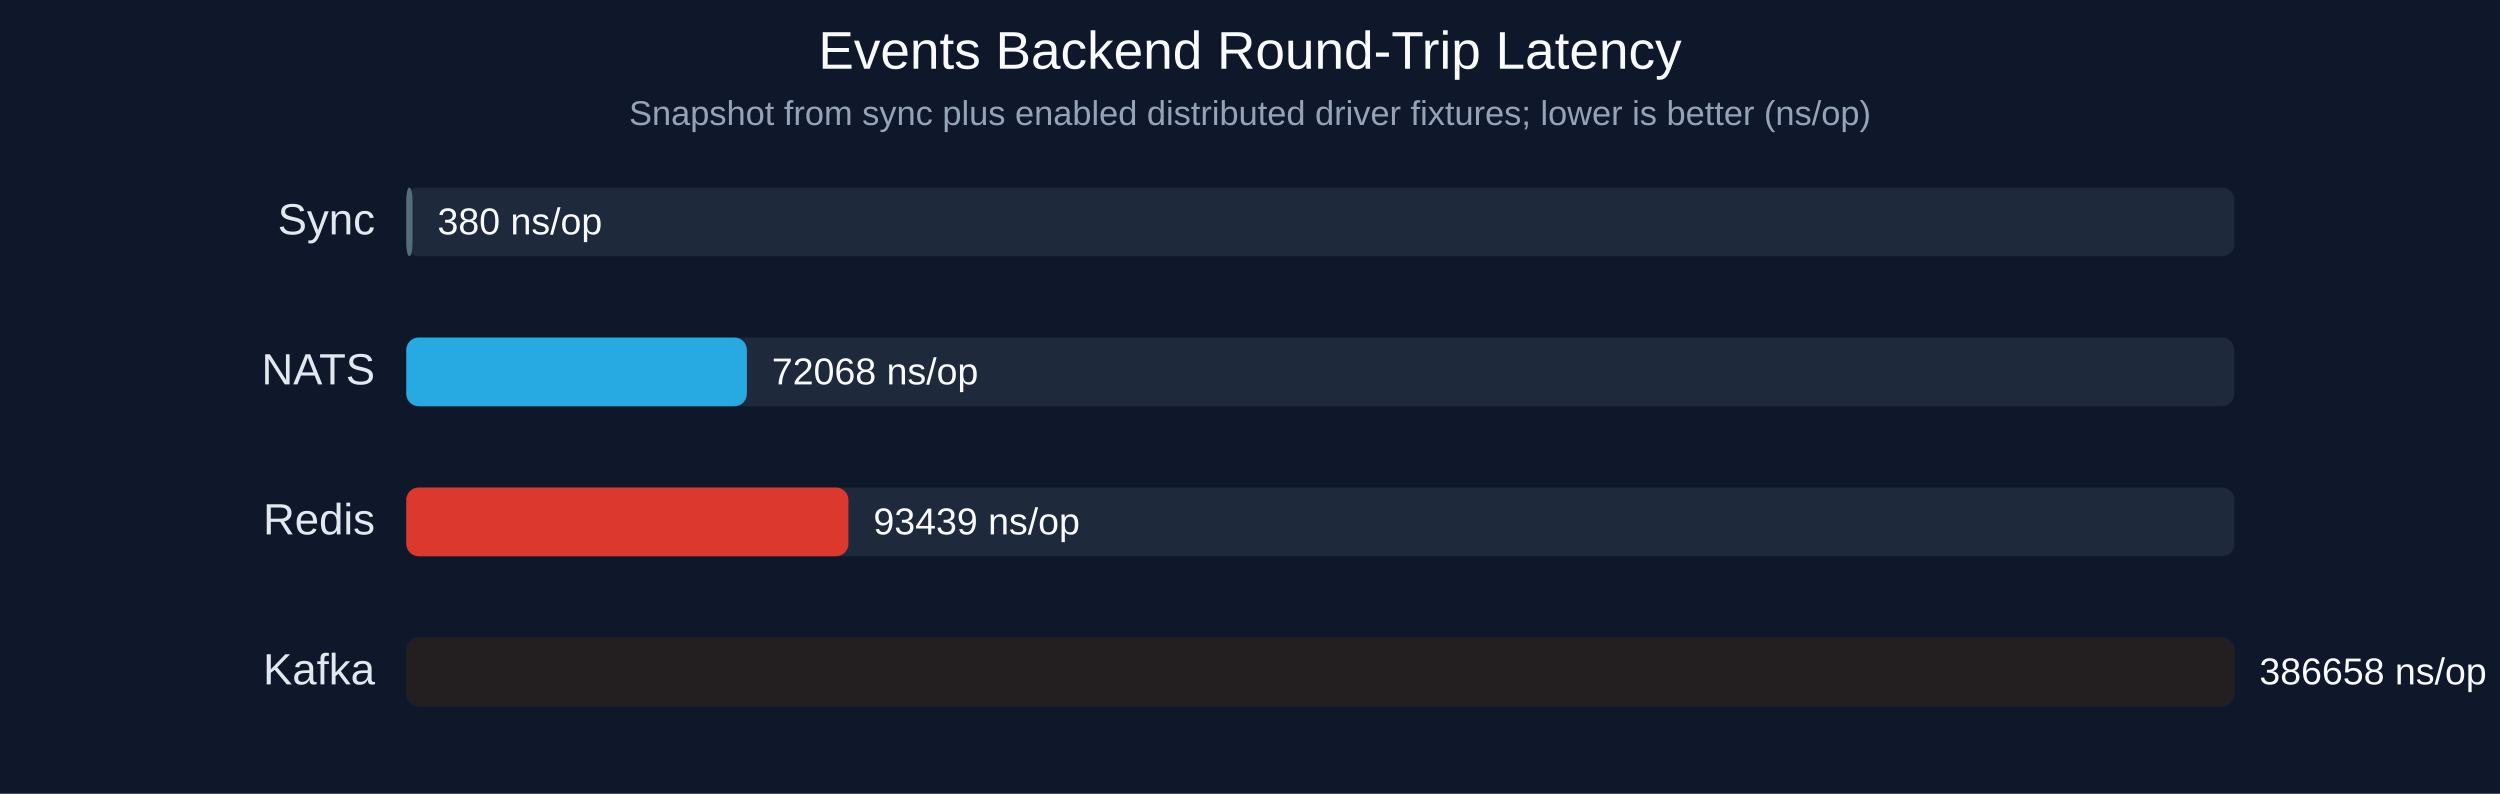
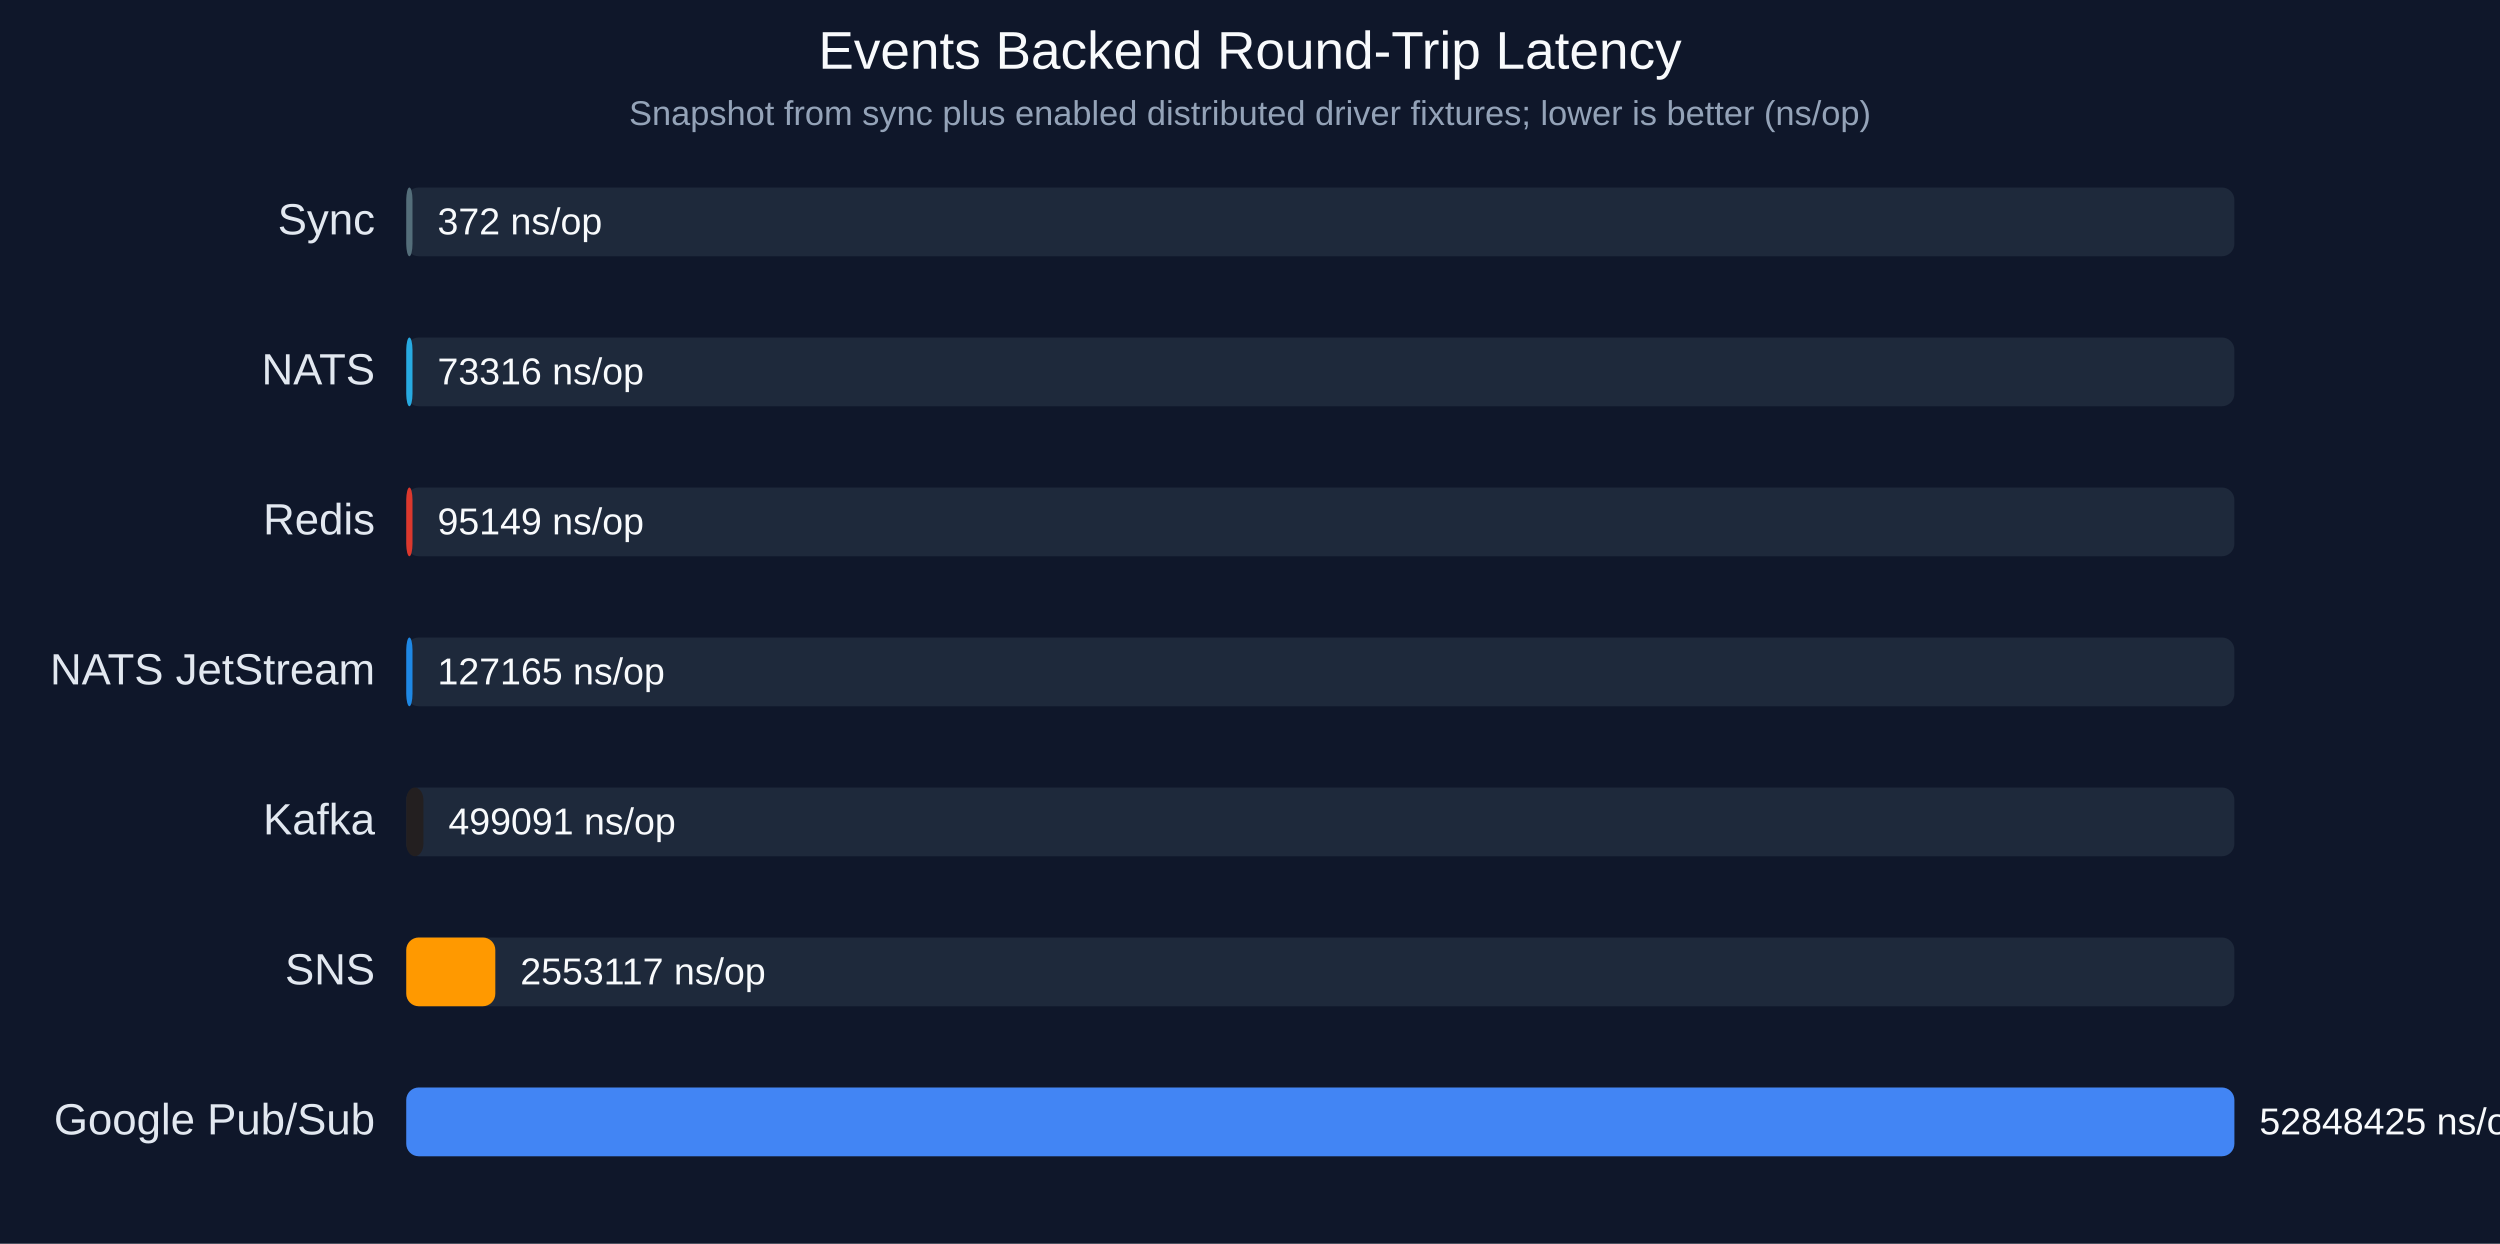
- <svg xmlns="http://www.w3.org/2000/svg" width="1600" height="508" viewBox="0 0 1600 508">
+ <svg xmlns="http://www.w3.org/2000/svg" width="1600" height="796" viewBox="0 0 1600 796">
  <rect width="100%" height="100%" fill="#0f172a" />
  <text x="800" y="44" text-anchor="middle" fill="#f8fafc" font-size="34" font-family="Arial, sans-serif">Events Backend Round-Trip Latency</text>
  <text x="800" y="80" text-anchor="middle" fill="#94a3b8" font-size="22" font-family="Arial, sans-serif">Snapshot from sync plus enabled distributed driver fixtures; lower is better (ns/op)</text>
  <text x="240" y="150" text-anchor="end" fill="#e2e8f0" font-size="28" font-family="Arial, sans-serif">Sync</text>
  <rect x="260" y="120" width="1170" height="44" rx="8" fill="#1e293b" />
  <rect x="260" y="120" width="4" height="44" rx="8" fill="#546E7A" />
-   <text x="280" y="150" fill="#f8fafc" font-size="24" font-family="Arial, sans-serif">380 ns/op</text>
+   <text x="280" y="150" fill="#f8fafc" font-size="24" font-family="Arial, sans-serif">372 ns/op</text>
  <text x="240" y="246" text-anchor="end" fill="#e2e8f0" font-size="28" font-family="Arial, sans-serif">NATS</text>
  <rect x="260" y="216" width="1170" height="44" rx="8" fill="#1e293b" />
-   <rect x="260" y="216" width="218" height="44" rx="8" fill="#27AAE1" />
-   <text x="494" y="246" fill="#f8fafc" font-size="24" font-family="Arial, sans-serif">72068 ns/op</text>
+   <rect x="260" y="216" width="4" height="44" rx="8" fill="#27AAE1" />
+   <text x="280" y="246" fill="#f8fafc" font-size="24" font-family="Arial, sans-serif">73316 ns/op</text>
  <text x="240" y="342" text-anchor="end" fill="#e2e8f0" font-size="28" font-family="Arial, sans-serif">Redis</text>
  <rect x="260" y="312" width="1170" height="44" rx="8" fill="#1e293b" />
-   <rect x="260" y="312" width="283" height="44" rx="8" fill="#DC382D" />
-   <text x="559" y="342" fill="#f8fafc" font-size="24" font-family="Arial, sans-serif">93439 ns/op</text>
-   <text x="240" y="438" text-anchor="end" fill="#e2e8f0" font-size="28" font-family="Arial, sans-serif">Kafka</text>
+   <rect x="260" y="312" width="4" height="44" rx="8" fill="#DC382D" />
+   <text x="280" y="342" fill="#f8fafc" font-size="24" font-family="Arial, sans-serif">95149 ns/op</text>
+   <text x="240" y="438" text-anchor="end" fill="#e2e8f0" font-size="28" font-family="Arial, sans-serif">NATS JetStream</text>
  <rect x="260" y="408" width="1170" height="44" rx="8" fill="#1e293b" />
-   <rect x="260" y="408" width="1170" height="44" rx="8" fill="#231F20" />
-   <text x="1446" y="438" fill="#f8fafc" font-size="24" font-family="Arial, sans-serif">386658 ns/op</text>
+   <rect x="260" y="408" width="4" height="44" rx="8" fill="#1E88E5" />
+   <text x="280" y="438" fill="#f8fafc" font-size="24" font-family="Arial, sans-serif">127165 ns/op</text>
+   <text x="240" y="534" text-anchor="end" fill="#e2e8f0" font-size="28" font-family="Arial, sans-serif">Kafka</text>
+   <rect x="260" y="504" width="1170" height="44" rx="8" fill="#1e293b" />
+   <rect x="260" y="504" width="11" height="44" rx="8" fill="#231F20" />
+   <text x="287" y="534" fill="#f8fafc" font-size="24" font-family="Arial, sans-serif">499091 ns/op</text>
+   <text x="240" y="630" text-anchor="end" fill="#e2e8f0" font-size="28" font-family="Arial, sans-serif">SNS</text>
+   <rect x="260" y="600" width="1170" height="44" rx="8" fill="#1e293b" />
+   <rect x="260" y="600" width="57" height="44" rx="8" fill="#FF9900" />
+   <text x="333" y="630" fill="#f8fafc" font-size="24" font-family="Arial, sans-serif">2553117 ns/op</text>
+   <text x="240" y="726" text-anchor="end" fill="#e2e8f0" font-size="28" font-family="Arial, sans-serif">Google Pub/Sub</text>
+   <rect x="260" y="696" width="1170" height="44" rx="8" fill="#1e293b" />
+   <rect x="260" y="696" width="1170" height="44" rx="8" fill="#4285F4" />
+   <text x="1446" y="726" fill="#f8fafc" font-size="24" font-family="Arial, sans-serif">52848425 ns/op</text>
</svg>
